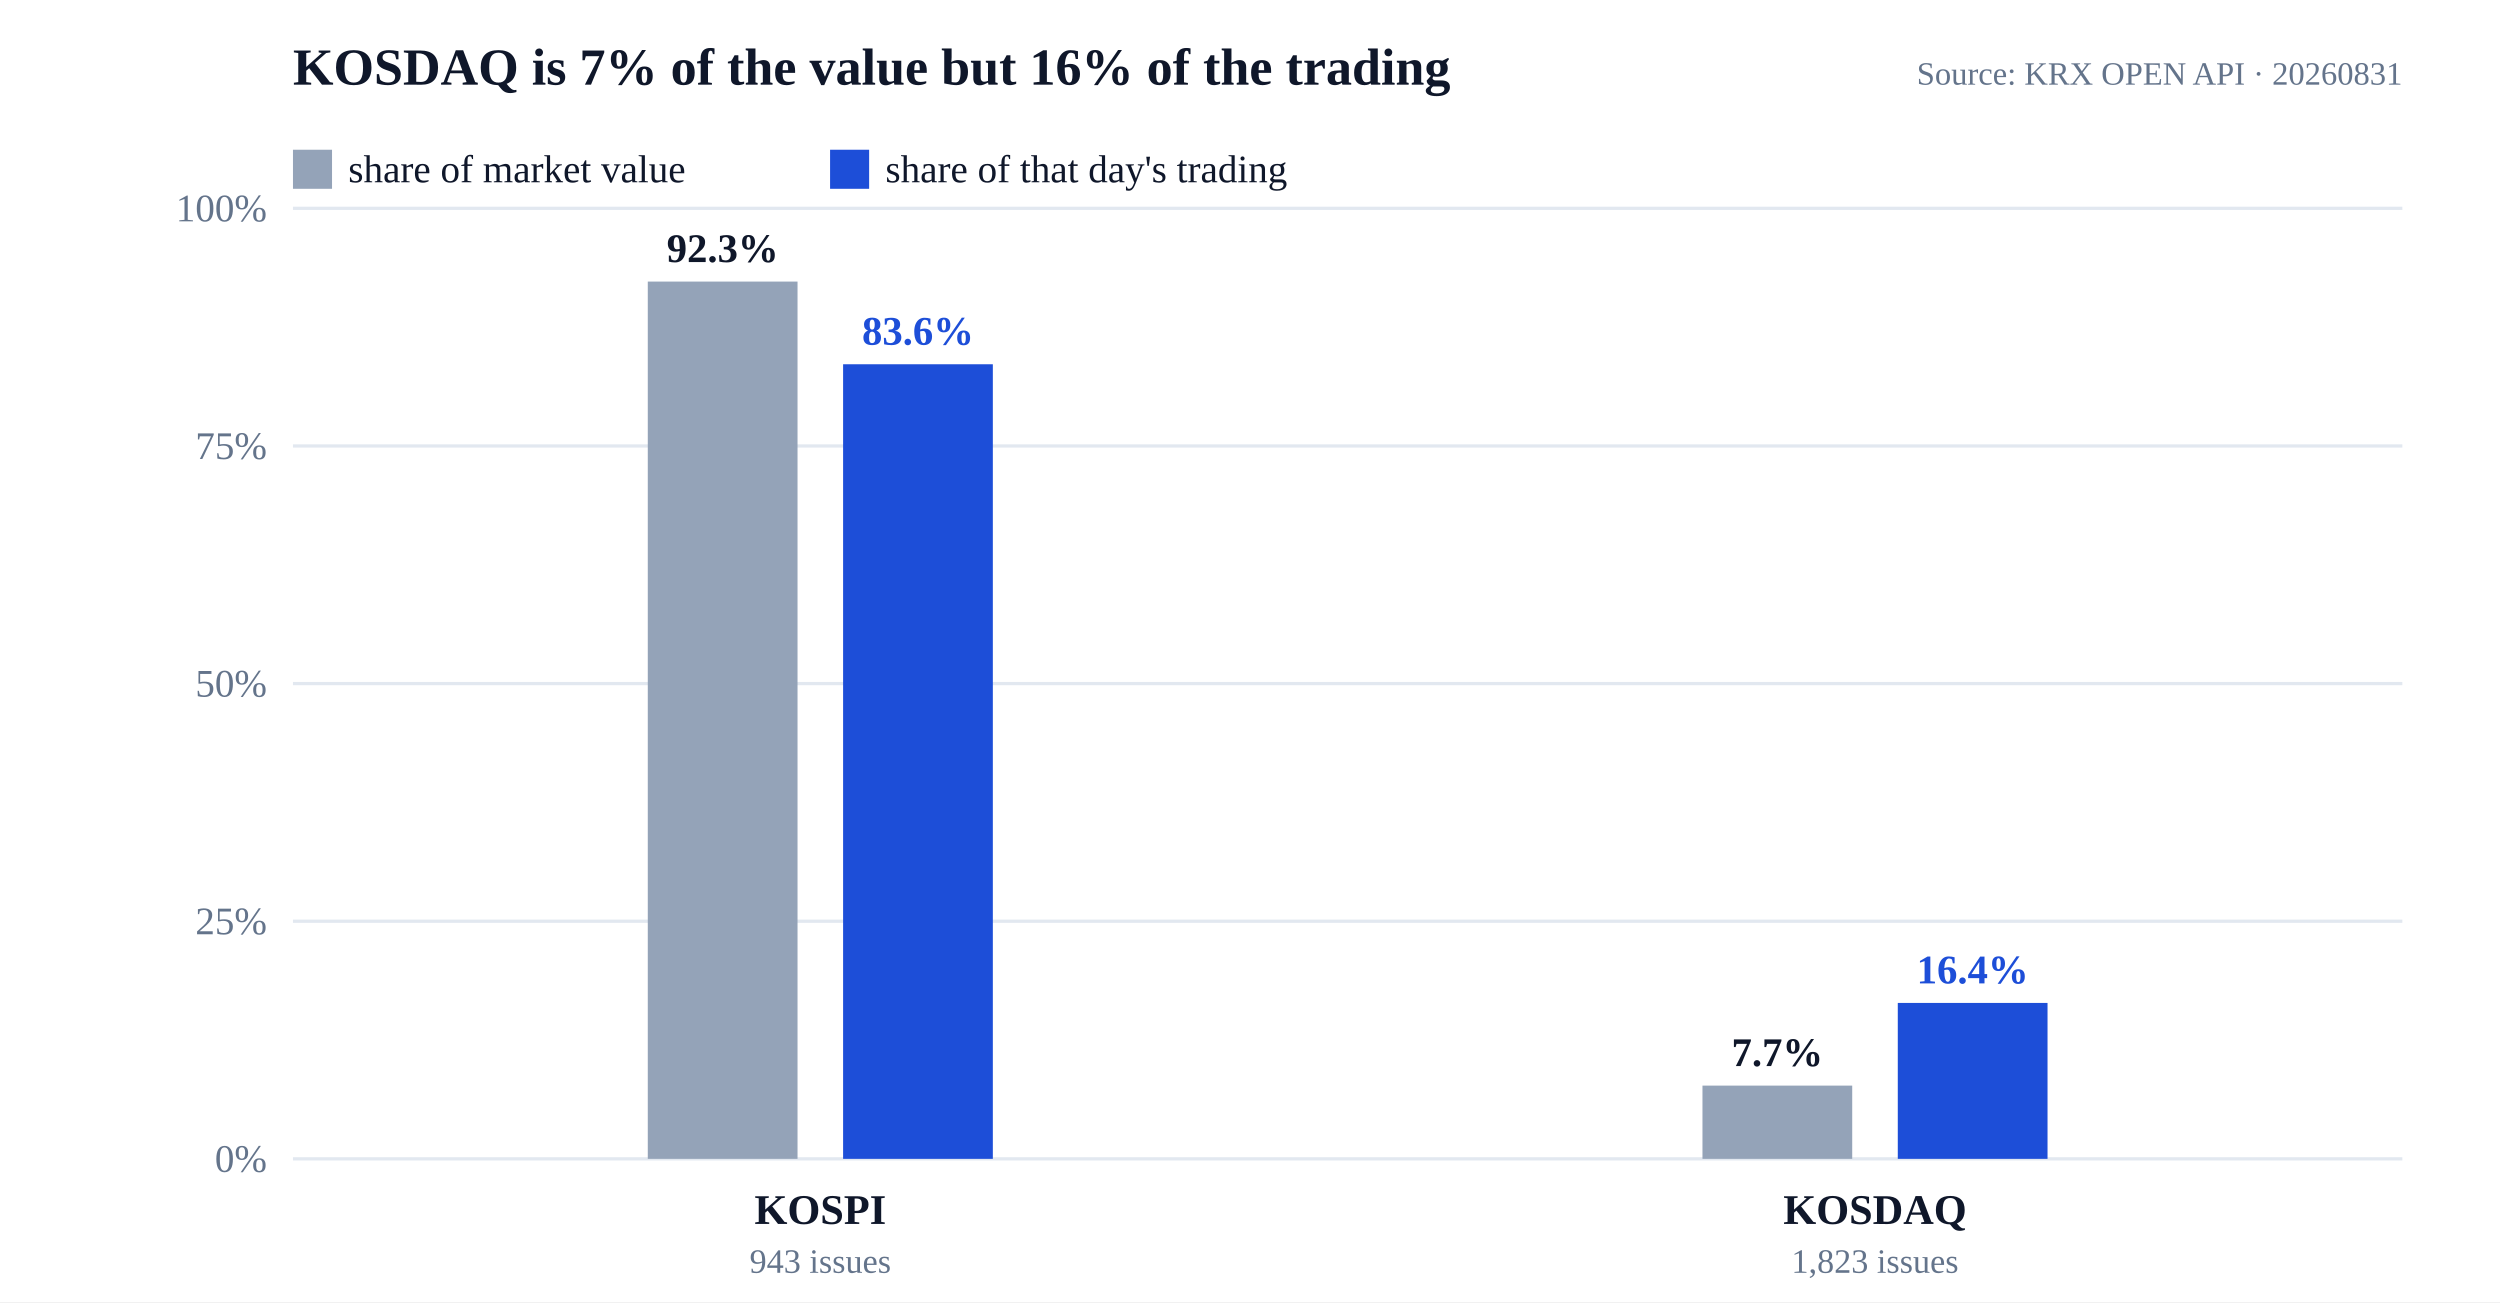
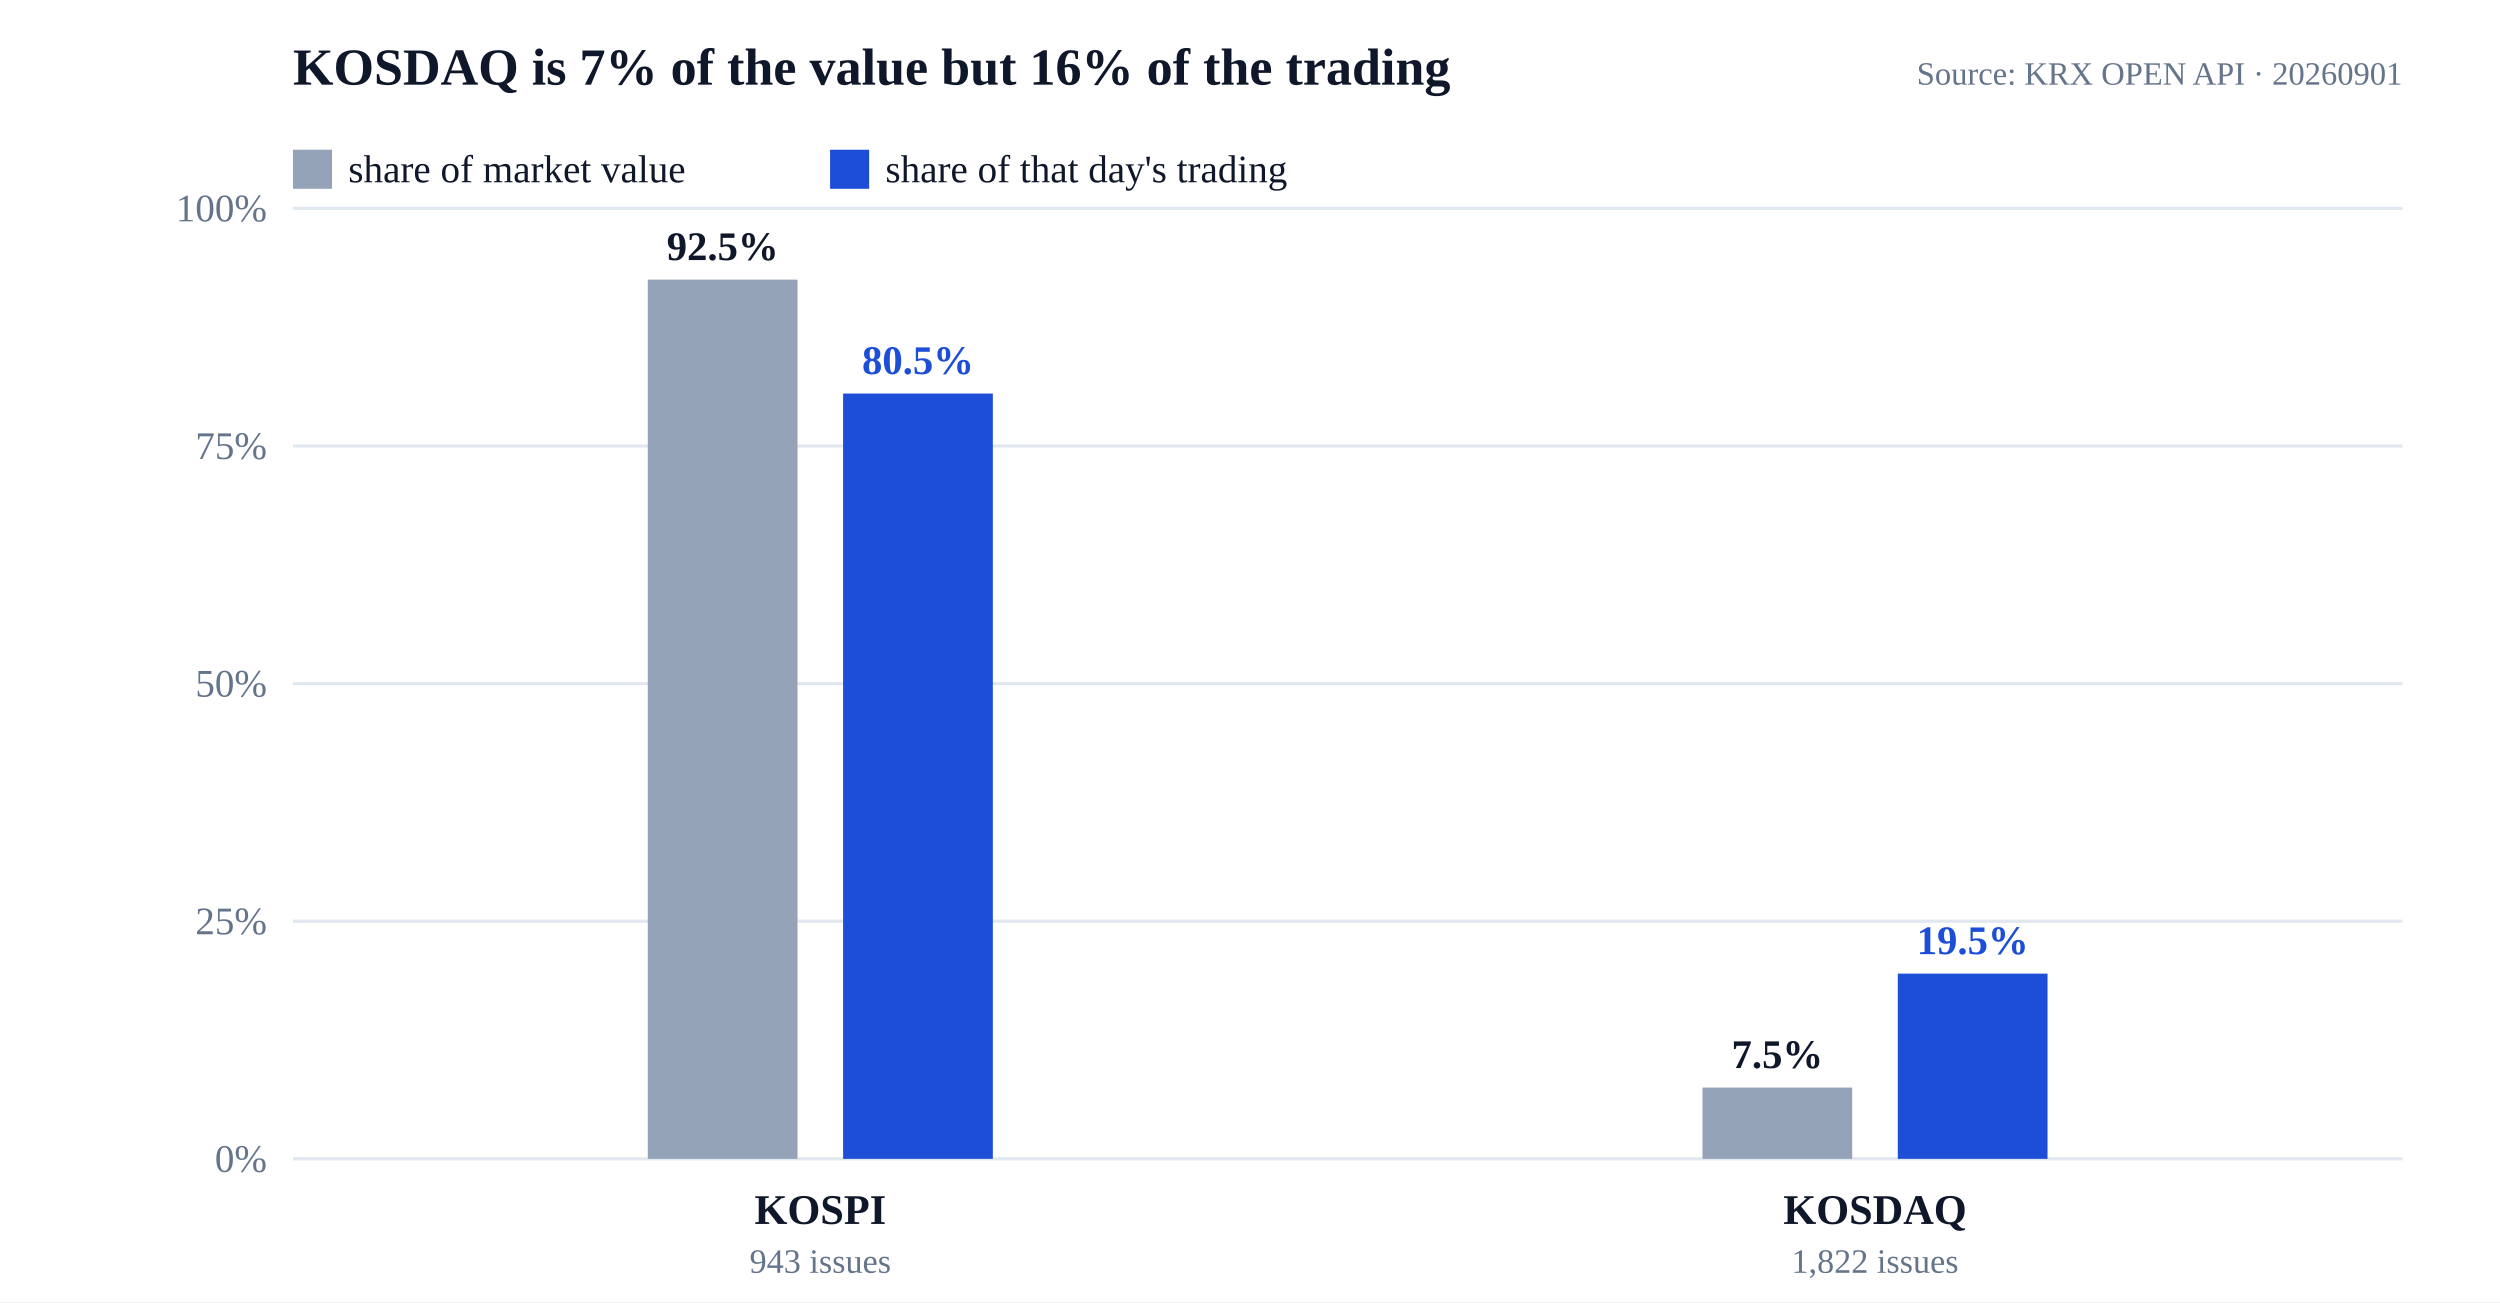
<svg xmlns="http://www.w3.org/2000/svg" viewBox="0 0 768 400" font-family="Georgia,'Times New Roman',serif" role="img" aria-label="KOSPI and KOSDAQ share of market value versus share of daily trading value">
  <rect width="768" height="400" fill="#ffffff" />
  <text x="90" y="26" font-size="16" font-weight="700" fill="#0f172a">KOSDAQ is 7% of the value but 16% of the trading</text>
-   <text x="738" y="26" text-anchor="end" font-size="10" fill="#64748b">Source: KRX OPEN API · 20260831</text>
+   <text x="738" y="26" text-anchor="end" font-size="10" fill="#64748b">Source: KRX OPEN API · 20260901</text>
  <rect x="90" y="46" width="12" height="12" fill="#94a3b8" />
  <text x="107" y="56" font-size="12" fill="#0f172a">share of market value</text>
  <rect x="255" y="46" width="12" height="12" fill="#1d4ed8" />
  <text x="272" y="56" font-size="12" fill="#0f172a">share of that day's trading</text>
  <line x1="90" y1="356" x2="738" y2="356" stroke="#e2e8f0" />
  <text x="82" y="360" text-anchor="end" font-size="12" fill="#64748b">0%</text>
  <line x1="90" y1="283" x2="738" y2="283" stroke="#e2e8f0" />
  <text x="82" y="287" text-anchor="end" font-size="12" fill="#64748b">25%</text>
  <line x1="90" y1="210" x2="738" y2="210" stroke="#e2e8f0" />
  <text x="82" y="214" text-anchor="end" font-size="12" fill="#64748b">50%</text>
  <line x1="90" y1="137" x2="738" y2="137" stroke="#e2e8f0" />
  <text x="82" y="141" text-anchor="end" font-size="12" fill="#64748b">75%</text>
  <line x1="90" y1="64" x2="738" y2="64" stroke="#e2e8f0" />
  <text x="82" y="68" text-anchor="end" font-size="12" fill="#64748b">100%</text>
-   <rect x="199.0" y="86.5" width="46" height="269.5" fill="#94a3b8" />
-   <text x="222.0" y="80.5" text-anchor="middle" font-size="12.5" font-weight="700" fill="#0f172a">92.3%</text>
-   <rect x="259.0" y="111.9" width="46" height="244.1" fill="#1d4ed8" />
-   <text x="282.0" y="105.9" text-anchor="middle" font-size="12.5" font-weight="700" fill="#1d4ed8">83.6%</text>
+   <rect x="199.0" y="85.9" width="46" height="270.1" fill="#94a3b8" />
+   <text x="222.0" y="79.9" text-anchor="middle" font-size="12.5" font-weight="700" fill="#0f172a">92.5%</text>
+   <rect x="259.0" y="120.9" width="46" height="235.1" fill="#1d4ed8" />
+   <text x="282.0" y="114.9" text-anchor="middle" font-size="12.5" font-weight="700" fill="#1d4ed8">80.5%</text>
  <text x="252.0" y="376" text-anchor="middle" font-size="13" font-weight="700" fill="#0f172a">KOSPI</text>
  <text x="252.0" y="391" text-anchor="middle" font-size="10.5" fill="#64748b">943 issues</text>
-   <rect x="523.0" y="333.5" width="46" height="22.5" fill="#94a3b8" />
-   <text x="546.0" y="327.5" text-anchor="middle" font-size="12.5" font-weight="700" fill="#0f172a">7.7%</text>
-   <rect x="583.0" y="308.1" width="46" height="47.9" fill="#1d4ed8" />
-   <text x="606.0" y="302.1" text-anchor="middle" font-size="12.5" font-weight="700" fill="#1d4ed8">16.4%</text>
+   <rect x="523.0" y="334.1" width="46" height="21.9" fill="#94a3b8" />
+   <text x="546.0" y="328.1" text-anchor="middle" font-size="12.5" font-weight="700" fill="#0f172a">7.5%</text>
+   <rect x="583.0" y="299.1" width="46" height="56.9" fill="#1d4ed8" />
+   <text x="606.0" y="293.1" text-anchor="middle" font-size="12.5" font-weight="700" fill="#1d4ed8">19.5%</text>
  <text x="576.0" y="376" text-anchor="middle" font-size="13" font-weight="700" fill="#0f172a">KOSDAQ</text>
-   <text x="576.0" y="391" text-anchor="middle" font-size="10.5" fill="#64748b">1,823 issues</text>
+   <text x="576.0" y="391" text-anchor="middle" font-size="10.5" fill="#64748b">1,822 issues</text>
</svg>
